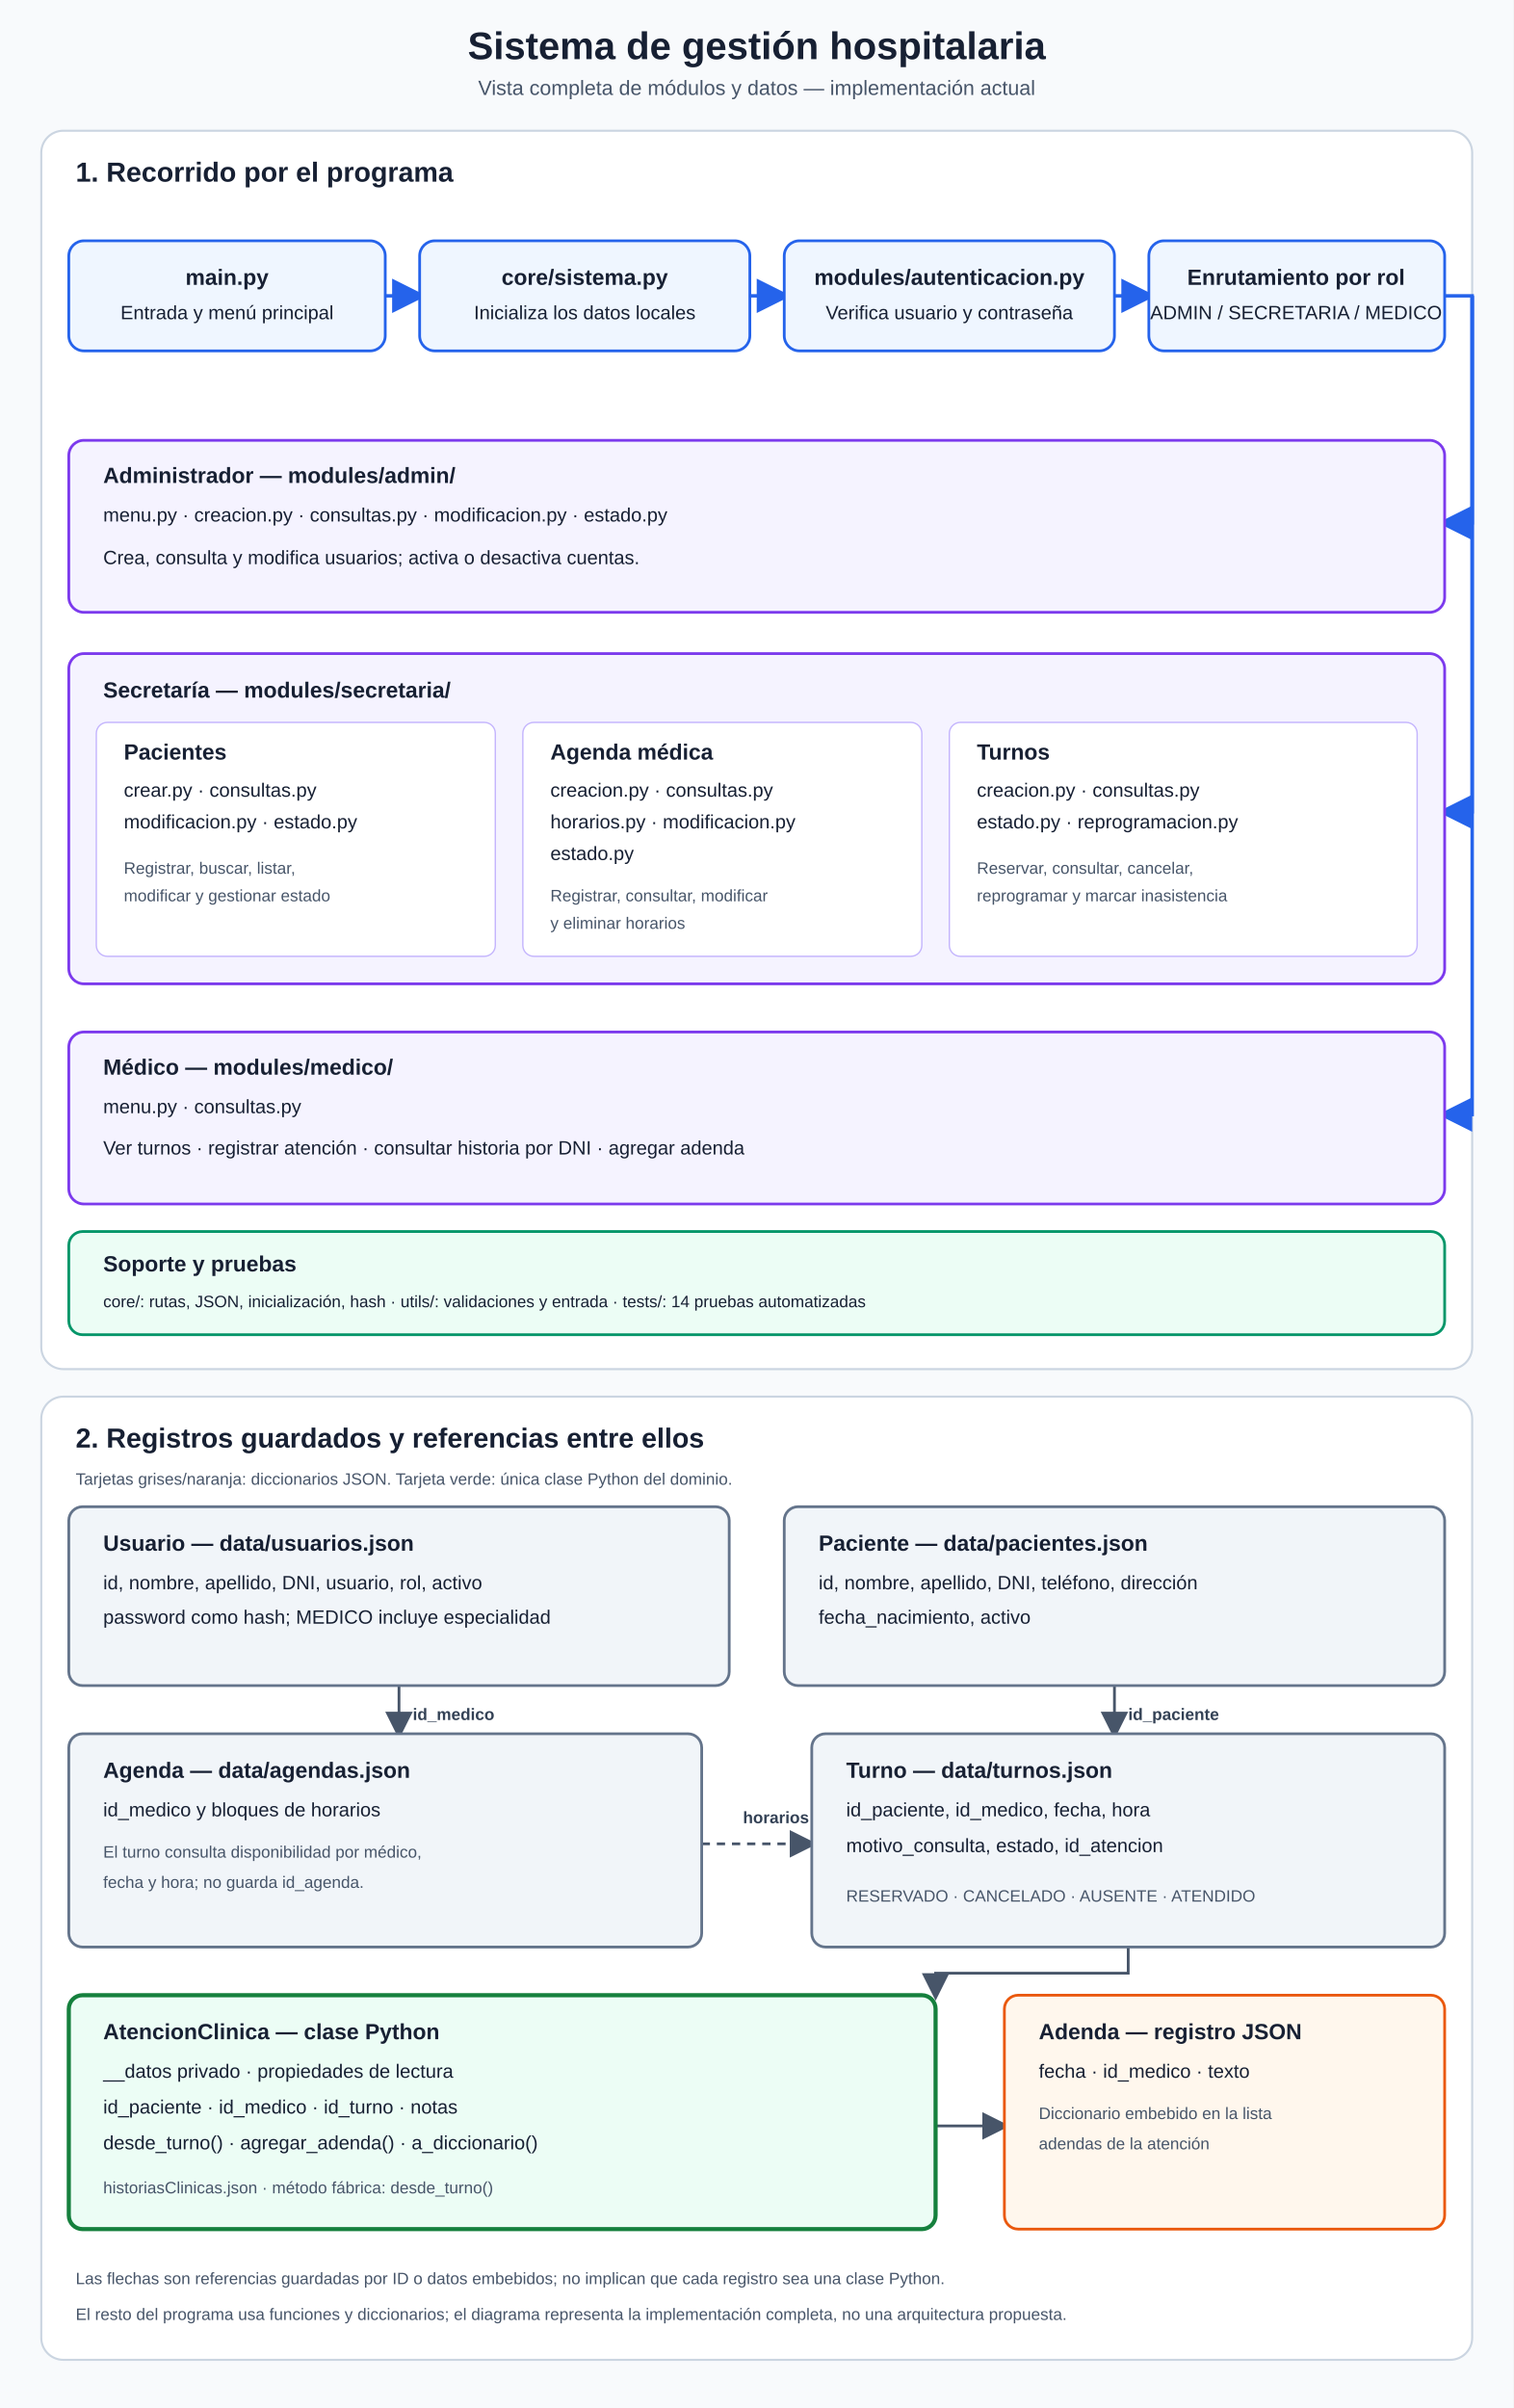
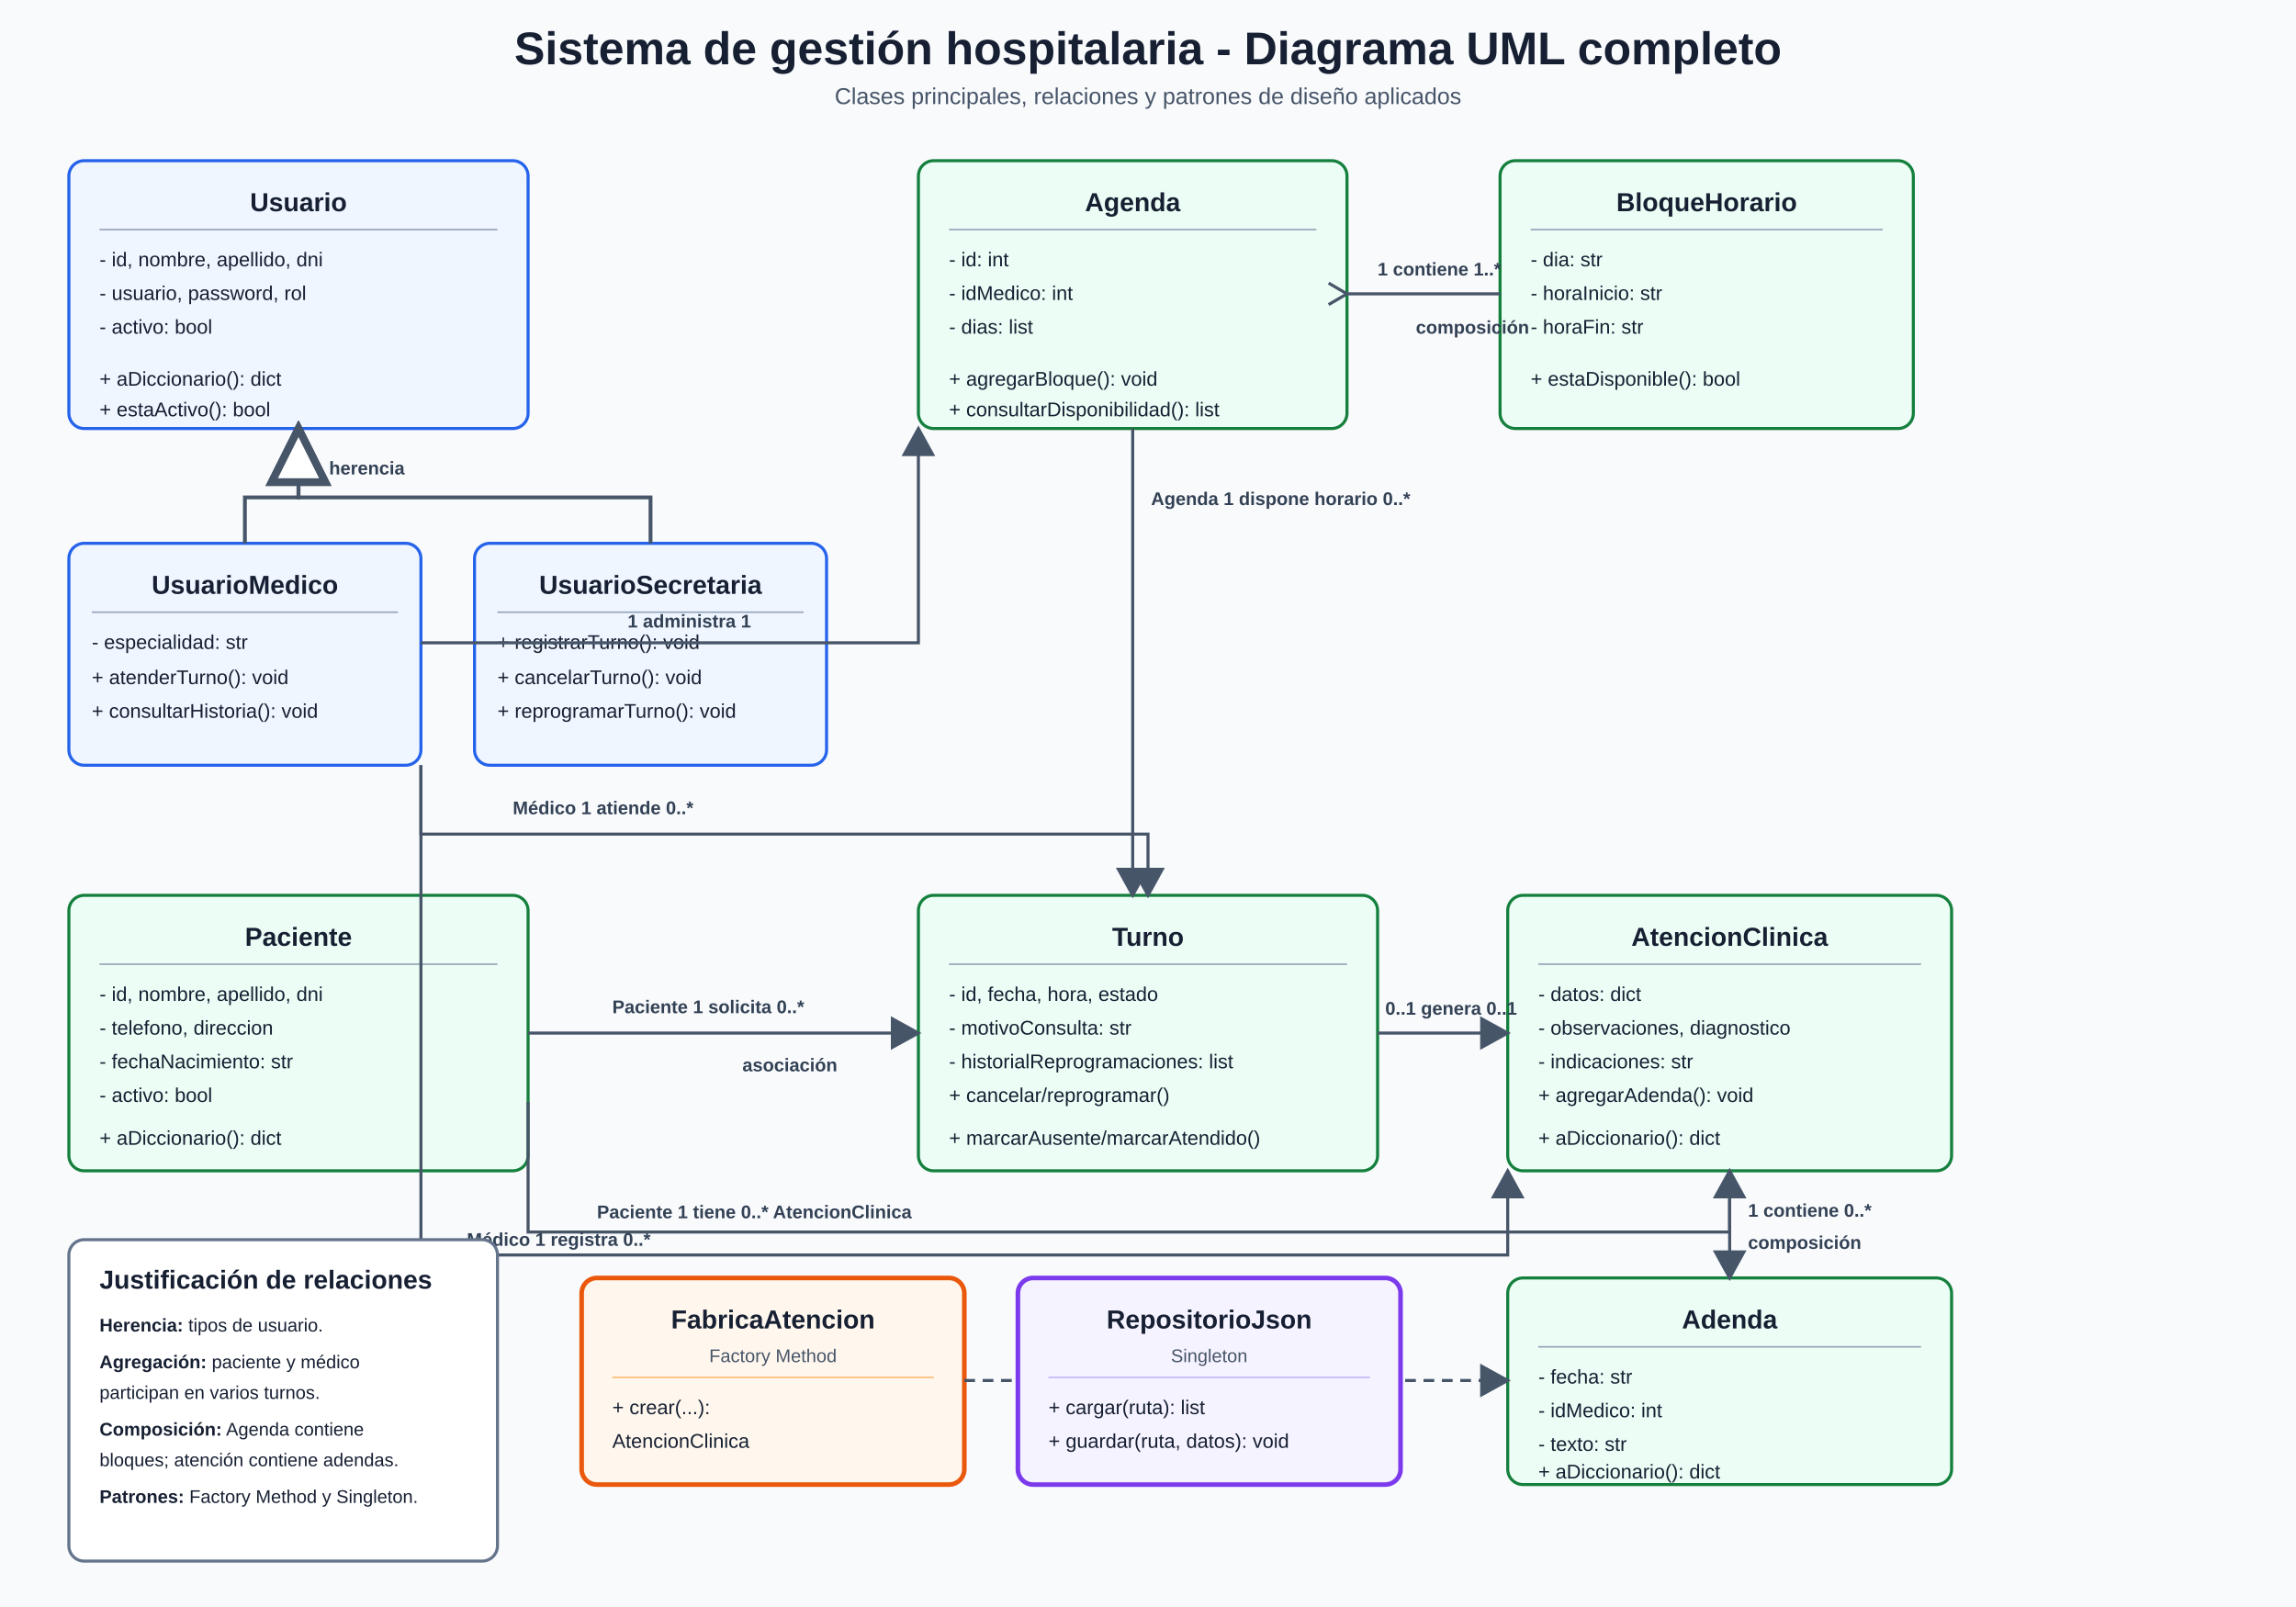
- <svg xmlns="http://www.w3.org/2000/svg" width="1100" height="1750" viewBox="0 0 1100 1750">
+ <svg xmlns="http://www.w3.org/2000/svg" width="1500" height="1050" viewBox="0 0 1500 1050">
  <defs>
-     <marker id="arrow" markerWidth="10" markerHeight="10" refX="8" refY="5" orient="auto">
-       <path d="M0,0 L10,5 L0,10 z" fill="#475569" />
+     <marker id="arrow" markerWidth="11" markerHeight="11" refX="9" refY="5.5" orient="auto">
+       <path d="M0,0 L10,5.5 L0,11 z" fill="#475569" />
    </marker>
-     <marker id="blueArrow" markerWidth="10" markerHeight="10" refX="8" refY="5" orient="auto">
-       <path d="M0,0 L10,5 L0,10 z" fill="#2563eb" />
+     <marker id="inherit" markerWidth="18" markerHeight="18" refX="16" refY="9" orient="auto">
+       <path d="M16,9 L2,2 L2,16 z" fill="#fff" stroke="#475569" stroke-width="2" />
    </marker>
    <style>
      text { font-family: "Segoe UI", Arial, sans-serif; fill: #172033; }
-       .title { font-size: 28px; font-weight: 700; }
+       .title { font-size: 30px; font-weight: 700; }
      .subtitle { font-size: 15px; fill: #475569; }
-       .section { font-size: 20px; font-weight: 700; }
-       .panel { fill: #fff; stroke: #cbd5e1; stroke-width: 1.5; rx: 16; }
-       .flow { fill: #eff6ff; stroke: #2563eb; stroke-width: 2; rx: 11; }
-       .role { fill: #f5f3ff; stroke: #7c3aed; stroke-width: 2; rx: 11; }
-       .support { fill: #ecfdf5; stroke: #059669; stroke-width: 2; rx: 10; }
-       .record { fill: #f1f5f9; stroke: #64748b; stroke-width: 2; rx: 10; }
-       .model { fill: #ecfdf5; stroke: #15803d; stroke-width: 3; rx: 10; }
-       .nested { fill: #fff7ed; stroke: #ea580c; stroke-width: 2; rx: 10; }
-       .heading { font-size: 16px; font-weight: 700; }
-       .body { font-size: 14px; }
+       .box { fill: #fff; stroke: #64748b; stroke-width: 2; rx: 10; }
+       .persona { fill: #eff6ff; stroke: #2563eb; stroke-width: 2; rx: 10; }
+       .dominio { fill: #ecfdf5; stroke: #15803d; stroke-width: 2; rx: 10; }
+       .patron { fill: #fff7ed; stroke: #ea580c; stroke-width: 3; rx: 10; }
+       .repo { fill: #f5f3ff; stroke: #7c3aed; stroke-width: 3; rx: 10; }
+       .heading { font-size: 17px; font-weight: 700; }
+       .body { font-size: 13px; }
      .small { font-size: 12px; }
+       .label { font-size: 12px; fill: #334155; font-weight: 700; }
      .muted { fill: #475569; }
-       .line { fill: none; stroke: #475569; stroke-width: 2; marker-end: url(#arrow); }
-       .flowLine { fill: none; stroke: #2563eb; stroke-width: 2.5; marker-end: url(#blueArrow); }
-       .dash { stroke-dasharray: 6 5; }
-       .label { font-size: 12px; font-weight: 600; fill: #334155; }
+       .line { fill: none; stroke: #475569; stroke-width: 2; }
+       .association { fill: none; stroke: #475569; stroke-width: 2; marker-end: url(#arrow); }
+       .inheritance { fill: none; stroke: #475569; stroke-width: 2.5; marker-end: url(#inherit); }
+       .dash { fill: none; stroke: #475569; stroke-width: 2; stroke-dasharray: 7 5; marker-end: url(#arrow); }
    </style>
  </defs>
-   <rect width="1100" height="1750" fill="#f8fafc" />
-   <text x="550" y="43" text-anchor="middle" class="title">Sistema de gestión hospitalaria</text>
-   <text x="550" y="69" text-anchor="middle" class="subtitle">Vista completa de módulos y datos — implementación actual</text>
-   <rect x="30" y="95" width="1040" height="900" class="panel" />
-   <text x="55" y="132" class="section">1. Recorrido por el programa</text>
-   <path d="M280 215 H305" class="flowLine" />
-   <path d="M545 215 H570" class="flowLine" />
-   <path d="M810 215 H835" class="flowLine" />
-   <path d="M1050 215 H1070 V380 H1050" class="flowLine" />
-   <path d="M1070 215 V590 H1050" class="flowLine" />
-   <path d="M1070 215 V810 H1050" class="flowLine" />
-   <rect x="50" y="175" width="230" height="80" class="flow" />
-   <text x="165" y="207" text-anchor="middle" class="heading">main.py</text>
-   <text x="165" y="232" text-anchor="middle" class="body">Entrada y menú principal</text>
-   <rect x="305" y="175" width="240" height="80" class="flow" />
-   <text x="425" y="207" text-anchor="middle" class="heading">core/sistema.py</text>
-   <text x="425" y="232" text-anchor="middle" class="body">Inicializa los datos locales</text>
-   <rect x="570" y="175" width="240" height="80" class="flow" />
-   <text x="690" y="207" text-anchor="middle" class="heading">modules/autenticacion.py</text>
-   <text x="690" y="232" text-anchor="middle" class="body">Verifica usuario y contraseña</text>
-   <rect x="835" y="175" width="215" height="80" class="flow" />
-   <text x="942" y="207" text-anchor="middle" class="heading">Enrutamiento por rol</text>
-   <text x="942" y="232" text-anchor="middle" class="body">ADMIN / SECRETARIA / MEDICO</text>
-   <rect x="50" y="320" width="1000" height="125" class="role" />
-   <text x="75" y="351" class="heading">Administrador — modules/admin/</text>
-   <text x="75" y="379" class="body">menu.py · creacion.py · consultas.py · modificacion.py · estado.py</text>
-   <text x="75" y="410" class="body">Crea, consulta y modifica usuarios; activa o desactiva cuentas.</text>
-   <rect x="50" y="475" width="1000" height="240" class="role" />
-   <text x="75" y="507" class="heading">Secretaría — modules/secretaria/</text>
-   <rect x="70" y="525" width="290" height="170" fill="#fff" stroke="#c4b5fd" rx="8" />
-   <text x="90" y="552" class="heading">Pacientes</text>
-   <text x="90" y="579" class="body">crear.py · consultas.py</text>
-   <text x="90" y="602" class="body">modificacion.py · estado.py</text>
-   <text x="90" y="635" class="small muted">Registrar, buscar, listar,</text>
-   <text x="90" y="655" class="small muted">modificar y gestionar estado</text>
-   <rect x="380" y="525" width="290" height="170" fill="#fff" stroke="#c4b5fd" rx="8" />
-   <text x="400" y="552" class="heading">Agenda médica</text>
-   <text x="400" y="579" class="body">creacion.py · consultas.py</text>
-   <text x="400" y="602" class="body">horarios.py · modificacion.py</text>
-   <text x="400" y="625" class="body">estado.py</text>
-   <text x="400" y="655" class="small muted">Registrar, consultar, modificar</text>
-   <text x="400" y="675" class="small muted">y eliminar horarios</text>
-   <rect x="690" y="525" width="340" height="170" fill="#fff" stroke="#c4b5fd" rx="8" />
-   <text x="710" y="552" class="heading">Turnos</text>
-   <text x="710" y="579" class="body">creacion.py · consultas.py</text>
-   <text x="710" y="602" class="body">estado.py · reprogramacion.py</text>
-   <text x="710" y="635" class="small muted">Reservar, consultar, cancelar,</text>
-   <text x="710" y="655" class="small muted">reprogramar y marcar inasistencia</text>
-   <rect x="50" y="750" width="1000" height="125" class="role" />
-   <text x="75" y="781" class="heading">Médico — modules/medico/</text>
-   <text x="75" y="809" class="body">menu.py · consultas.py</text>
-   <text x="75" y="839" class="body">Ver turnos · registrar atención · consultar historia por DNI · agregar adenda</text>
-   <rect x="50" y="895" width="1000" height="75" class="support" />
-   <text x="75" y="924" class="heading">Soporte y pruebas</text>
-   <text x="75" y="950" class="small">core/: rutas, JSON, inicialización, hash  ·  utils/: validaciones y entrada  ·  tests/: 14 pruebas automatizadas</text>
-   <rect x="30" y="1015" width="1040" height="700" class="panel" />
-   <text x="55" y="1052" class="section">2. Registros guardados y referencias entre ellos</text>
-   <text x="55" y="1079" class="small muted">Tarjetas grises/naranja: diccionarios JSON. Tarjeta verde: única clase Python del dominio.</text>
-   <path d="M290 1225 V1260" class="line" />
-   <path d="M810 1225 V1260" class="line" />
-   <path d="M510 1340 H590" class="line dash" />
-   <path d="M820 1415 V1434 H680 V1450" class="line" />
-   <path d="M680 1545 H730" class="line" />
-   <text x="300" y="1250" class="label">id_medico</text>
-   <text x="820" y="1250" class="label">id_paciente</text>
-   <text x="540" y="1325" class="label">horarios</text>
-   <rect x="50" y="1095" width="480" height="130" class="record" />
-   <text x="75" y="1127" class="heading">Usuario — data/usuarios.json</text>
-   <text x="75" y="1155" class="body">id, nombre, apellido, DNI, usuario, rol, activo</text>
-   <text x="75" y="1180" class="body">password como hash; MEDICO incluye especialidad</text>
-   <rect x="570" y="1095" width="480" height="130" class="record" />
-   <text x="595" y="1127" class="heading">Paciente — data/pacientes.json</text>
-   <text x="595" y="1155" class="body">id, nombre, apellido, DNI, teléfono, dirección</text>
-   <text x="595" y="1180" class="body">fecha_nacimiento, activo</text>
-   <rect x="50" y="1260" width="460" height="155" class="record" />
-   <text x="75" y="1292" class="heading">Agenda — data/agendas.json</text>
-   <text x="75" y="1320" class="body">id_medico y bloques de horarios</text>
-   <text x="75" y="1350" class="small muted">El turno consulta disponibilidad por médico,</text>
-   <text x="75" y="1372" class="small muted">fecha y hora; no guarda id_agenda.</text>
-   <rect x="590" y="1260" width="460" height="155" class="record" />
-   <text x="615" y="1292" class="heading">Turno — data/turnos.json</text>
-   <text x="615" y="1320" class="body">id_paciente, id_medico, fecha, hora</text>
-   <text x="615" y="1346" class="body">motivo_consulta, estado, id_atencion</text>
-   <text x="615" y="1382" class="small muted">RESERVADO · CANCELADO · AUSENTE · ATENDIDO</text>
-   <rect x="50" y="1450" width="630" height="170" class="model" />
-   <text x="75" y="1482" class="heading">AtencionClinica — clase Python</text>
-   <text x="75" y="1510" class="body">__datos privado · propiedades de lectura</text>
-   <text x="75" y="1536" class="body">id_paciente · id_medico · id_turno · notas</text>
-   <text x="75" y="1562" class="body">desde_turno() · agregar_adenda() · a_diccionario()</text>
-   <text x="75" y="1594" class="small muted">historiasClinicas.json · método fábrica: desde_turno()</text>
-   <rect x="730" y="1450" width="320" height="170" class="nested" />
-   <text x="755" y="1482" class="heading">Adenda — registro JSON</text>
-   <text x="755" y="1510" class="body">fecha · id_medico · texto</text>
-   <text x="755" y="1540" class="small muted">Diccionario embebido en la lista</text>
-   <text x="755" y="1562" class="small muted">adendas de la atención</text>
-   <text x="55" y="1660" class="small muted">Las flechas son referencias guardadas por ID o datos embebidos; no implican que cada registro sea una clase Python.</text>
-   <text x="55" y="1686" class="small muted">El resto del programa usa funciones y diccionarios; el diagrama representa la implementación completa, no una arquitectura propuesta.</text>
+   <rect width="1500" height="1050" fill="#f8fafc" />
+   <text x="750" y="42" text-anchor="middle" class="title">Sistema de gestión hospitalaria - Diagrama UML completo</text>
+   <text x="750" y="68" text-anchor="middle" class="subtitle">Clases principales, relaciones y patrones de diseño aplicados</text>
+   <rect x="45" y="105" width="300" height="175" class="persona" />
+   <text x="195" y="138" text-anchor="middle" class="heading">Usuario</text>
+   <line x1="65" y1="150" x2="325" y2="150" stroke="#94a3b8" />
+   <text x="65" y="174" class="body">- id, nombre, apellido, dni</text>
+   <text x="65" y="196" class="body">- usuario, password, rol</text>
+   <text x="65" y="218" class="body">- activo: bool</text>
+   <text x="65" y="252" class="body">+ aDiccionario(): dict</text>
+   <text x="65" y="272" class="body">+ estaActivo(): bool</text>
+   <rect x="45" y="355" width="230" height="145" class="persona" />
+   <text x="160" y="388" text-anchor="middle" class="heading">UsuarioMedico</text>
+   <line x1="60" y1="400" x2="260" y2="400" stroke="#94a3b8" />
+   <text x="60" y="424" class="body">- especialidad: str</text>
+   <text x="60" y="447" class="body">+ atenderTurno(): void</text>
+   <text x="60" y="469" class="body">+ consultarHistoria(): void</text>
+   <rect x="310" y="355" width="230" height="145" class="persona" />
+   <text x="425" y="388" text-anchor="middle" class="heading">UsuarioSecretaria</text>
+   <line x1="325" y1="400" x2="525" y2="400" stroke="#94a3b8" />
+   <text x="325" y="424" class="body">+ registrarTurno(): void</text>
+   <text x="325" y="447" class="body">+ cancelarTurno(): void</text>
+   <text x="325" y="469" class="body">+ reprogramarTurno(): void</text>
+   <path d="M160 355 V325 H195 V280" class="inheritance" />
+   <path d="M425 355 V325 H195 V280" class="inheritance" />
+   <text x="215" y="310" class="label">herencia</text>
+   <rect x="45" y="585" width="300" height="180" class="dominio" />
+   <text x="195" y="618" text-anchor="middle" class="heading">Paciente</text>
+   <line x1="65" y1="630" x2="325" y2="630" stroke="#94a3b8" />
+   <text x="65" y="654" class="body">- id, nombre, apellido, dni</text>
+   <text x="65" y="676" class="body">- telefono, direccion</text>
+   <text x="65" y="698" class="body">- fechaNacimiento: str</text>
+   <text x="65" y="720" class="body">- activo: bool</text>
+   <text x="65" y="748" class="body">+ aDiccionario(): dict</text>
+   <rect x="600" y="105" width="280" height="175" class="dominio" />
+   <text x="740" y="138" text-anchor="middle" class="heading">Agenda</text>
+   <line x1="620" y1="150" x2="860" y2="150" stroke="#94a3b8" />
+   <text x="620" y="174" class="body">- id: int</text>
+   <text x="620" y="196" class="body">- idMedico: int</text>
+   <text x="620" y="218" class="body">- dias: list</text>
+   <text x="620" y="252" class="body">+ agregarBloque(): void</text>
+   <text x="620" y="272" class="body">+ consultarDisponibilidad(): list</text>
+   <rect x="980" y="105" width="270" height="175" class="dominio" />
+   <text x="1115" y="138" text-anchor="middle" class="heading">BloqueHorario</text>
+   <line x1="1000" y1="150" x2="1230" y2="150" stroke="#94a3b8" />
+   <text x="1000" y="174" class="body">- dia: str</text>
+   <text x="1000" y="196" class="body">- horaInicio: str</text>
+   <text x="1000" y="218" class="body">- horaFin: str</text>
+   <text x="1000" y="252" class="body">+ estaDisponible(): bool</text>
+   <path d="M880 192 H980" class="line" />
+   <path d="M880 192 l -12 -7 M880 192 l -12 7" class="line" />
+   <text x="900" y="180" class="label">1 contiene 1..*</text>
+   <text x="925" y="218" class="label">composición</text>
+   <path d="M275 420 H600 V280" class="association" />
+   <text x="410" y="410" class="label">1 administra 1</text>
+   <rect x="600" y="585" width="300" height="180" class="dominio" />
+   <text x="750" y="618" text-anchor="middle" class="heading">Turno</text>
+   <line x1="620" y1="630" x2="880" y2="630" stroke="#94a3b8" />
+   <text x="620" y="654" class="body">- id, fecha, hora, estado</text>
+   <text x="620" y="676" class="body">- motivoConsulta: str</text>
+   <text x="620" y="698" class="body">- historialReprogramaciones: list</text>
+   <text x="620" y="720" class="body">+ cancelar/reprogramar()</text>
+   <text x="620" y="748" class="body">+ marcarAusente/marcarAtendido()</text>
+   <path d="M345 675 H600" class="association" />
+   <text x="400" y="662" class="label">Paciente 1 solicita 0..*</text>
+   <text x="485" y="700" class="label">asociación</text>
+   <path d="M275 500 V545 H750 V585" class="association" />
+   <text x="335" y="532" class="label">Médico 1 atiende 0..*</text>
+   <path d="M740 280 V585" class="association" />
+   <text x="752" y="330" class="label">Agenda 1 dispone horario 0..*</text>
+   <rect x="985" y="585" width="290" height="180" class="dominio" />
+   <text x="1130" y="618" text-anchor="middle" class="heading">AtencionClinica</text>
+   <line x1="1005" y1="630" x2="1255" y2="630" stroke="#94a3b8" />
+   <text x="1005" y="654" class="body">- datos: dict</text>
+   <text x="1005" y="676" class="body">- observaciones, diagnostico</text>
+   <text x="1005" y="698" class="body">- indicaciones: str</text>
+   <text x="1005" y="720" class="body">+ agregarAdenda(): void</text>
+   <text x="1005" y="748" class="body">+ aDiccionario(): dict</text>
+   <rect x="985" y="835" width="290" height="135" class="dominio" />
+   <text x="1130" y="868" text-anchor="middle" class="heading">Adenda</text>
+   <line x1="1005" y1="880" x2="1255" y2="880" stroke="#94a3b8" />
+   <text x="1005" y="904" class="body">- fecha: str</text>
+   <text x="1005" y="926" class="body">- idMedico: int</text>
+   <text x="1005" y="948" class="body">- texto: str</text>
+   <text x="1005" y="966" class="body">+ aDiccionario(): dict</text>
+   <path d="M1130 765 V835" class="association" />
+   <text x="1142" y="795" class="label">1 contiene 0..*</text>
+   <text x="1142" y="816" class="label">composición</text>
+   <path d="M900 675 H985" class="association" />
+   <text x="905" y="663" class="label">0..1 genera 0..1</text>
+   <path d="M345 720 V805 H1130 V765" class="association" />
+   <text x="390" y="796" class="label">Paciente 1 tiene 0..* AtencionClinica</text>
+   <path d="M275 500 V820 H985 V765" class="association" />
+   <text x="305" y="814" class="label">Médico 1 registra 0..*</text>
+   <rect x="380" y="835" width="250" height="135" class="patron" />
+   <text x="505" y="868" text-anchor="middle" class="heading">FabricaAtencion</text>
+   <text x="505" y="890" text-anchor="middle" class="small muted">Factory Method</text>
+   <line x1="400" y1="900" x2="610" y2="900" stroke="#fdba74" />
+   <text x="400" y="924" class="body">+ crear(...):</text>
+   <text x="400" y="946" class="body">AtencionClinica</text>
+   <path d="M630 902 H985" class="dash" />
+   <text x="690" y="890" class="label">crea</text>
+   <rect x="665" y="835" width="250" height="135" class="repo" />
+   <text x="790" y="868" text-anchor="middle" class="heading">RepositorioJson</text>
+   <text x="790" y="890" text-anchor="middle" class="small muted">Singleton</text>
+   <line x1="685" y1="900" x2="895" y2="900" stroke="#c4b5fd" />
+   <text x="685" y="924" class="body">+ cargar(ruta): list</text>
+   <text x="685" y="946" class="body">+ guardar(ruta, datos): void</text>
+   <rect x="45" y="810" width="280" height="210" class="box" />
+   <text x="65" y="842" class="heading">Justificación de relaciones</text>
+   <text x="65" y="870" class="small">
+     <tspan font-weight="700">Herencia:</tspan> tipos de usuario.</text>
+   <text x="65" y="894" class="small">
+     <tspan font-weight="700">Agregación:</tspan> paciente y médico</text>
+   <text x="65" y="914" class="small">participan en varios turnos.</text>
+   <text x="65" y="938" class="small">
+     <tspan font-weight="700">Composición:</tspan> Agenda contiene</text>
+   <text x="65" y="958" class="small">bloques; atención contiene adendas.</text>
+   <text x="65" y="982" class="small">
+     <tspan font-weight="700">Patrones:</tspan> Factory Method y Singleton.</text>
</svg>
